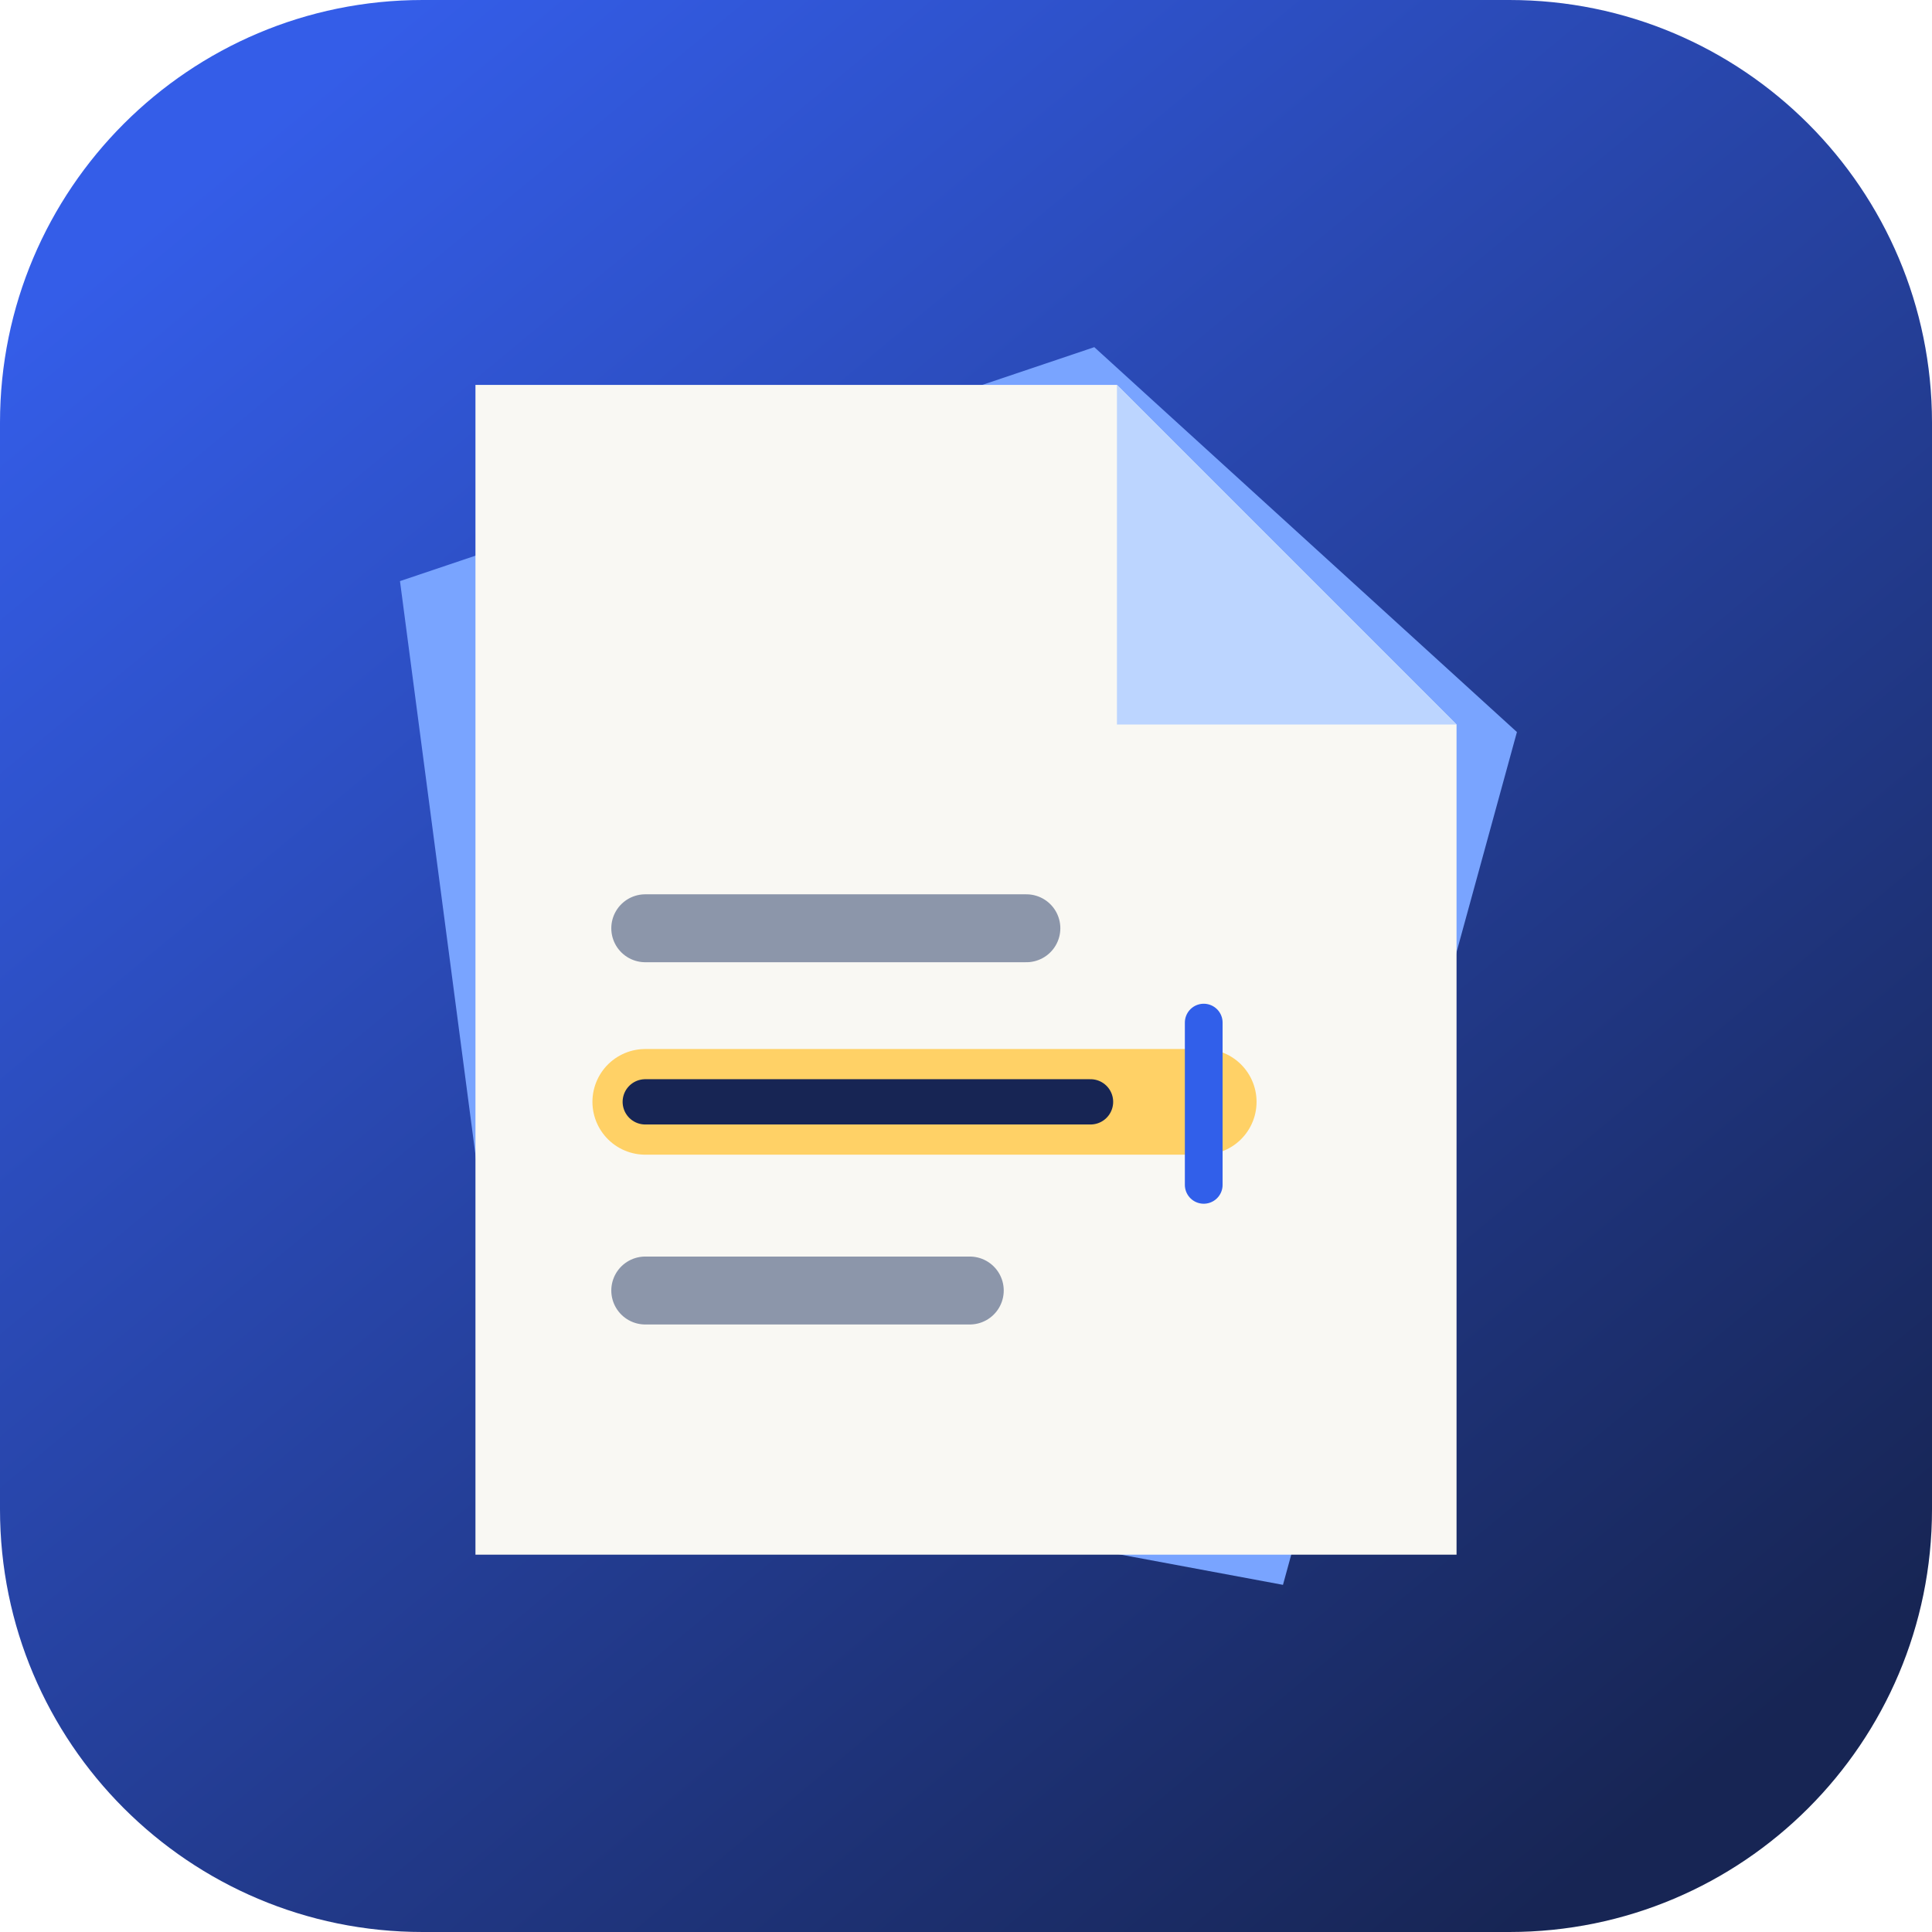
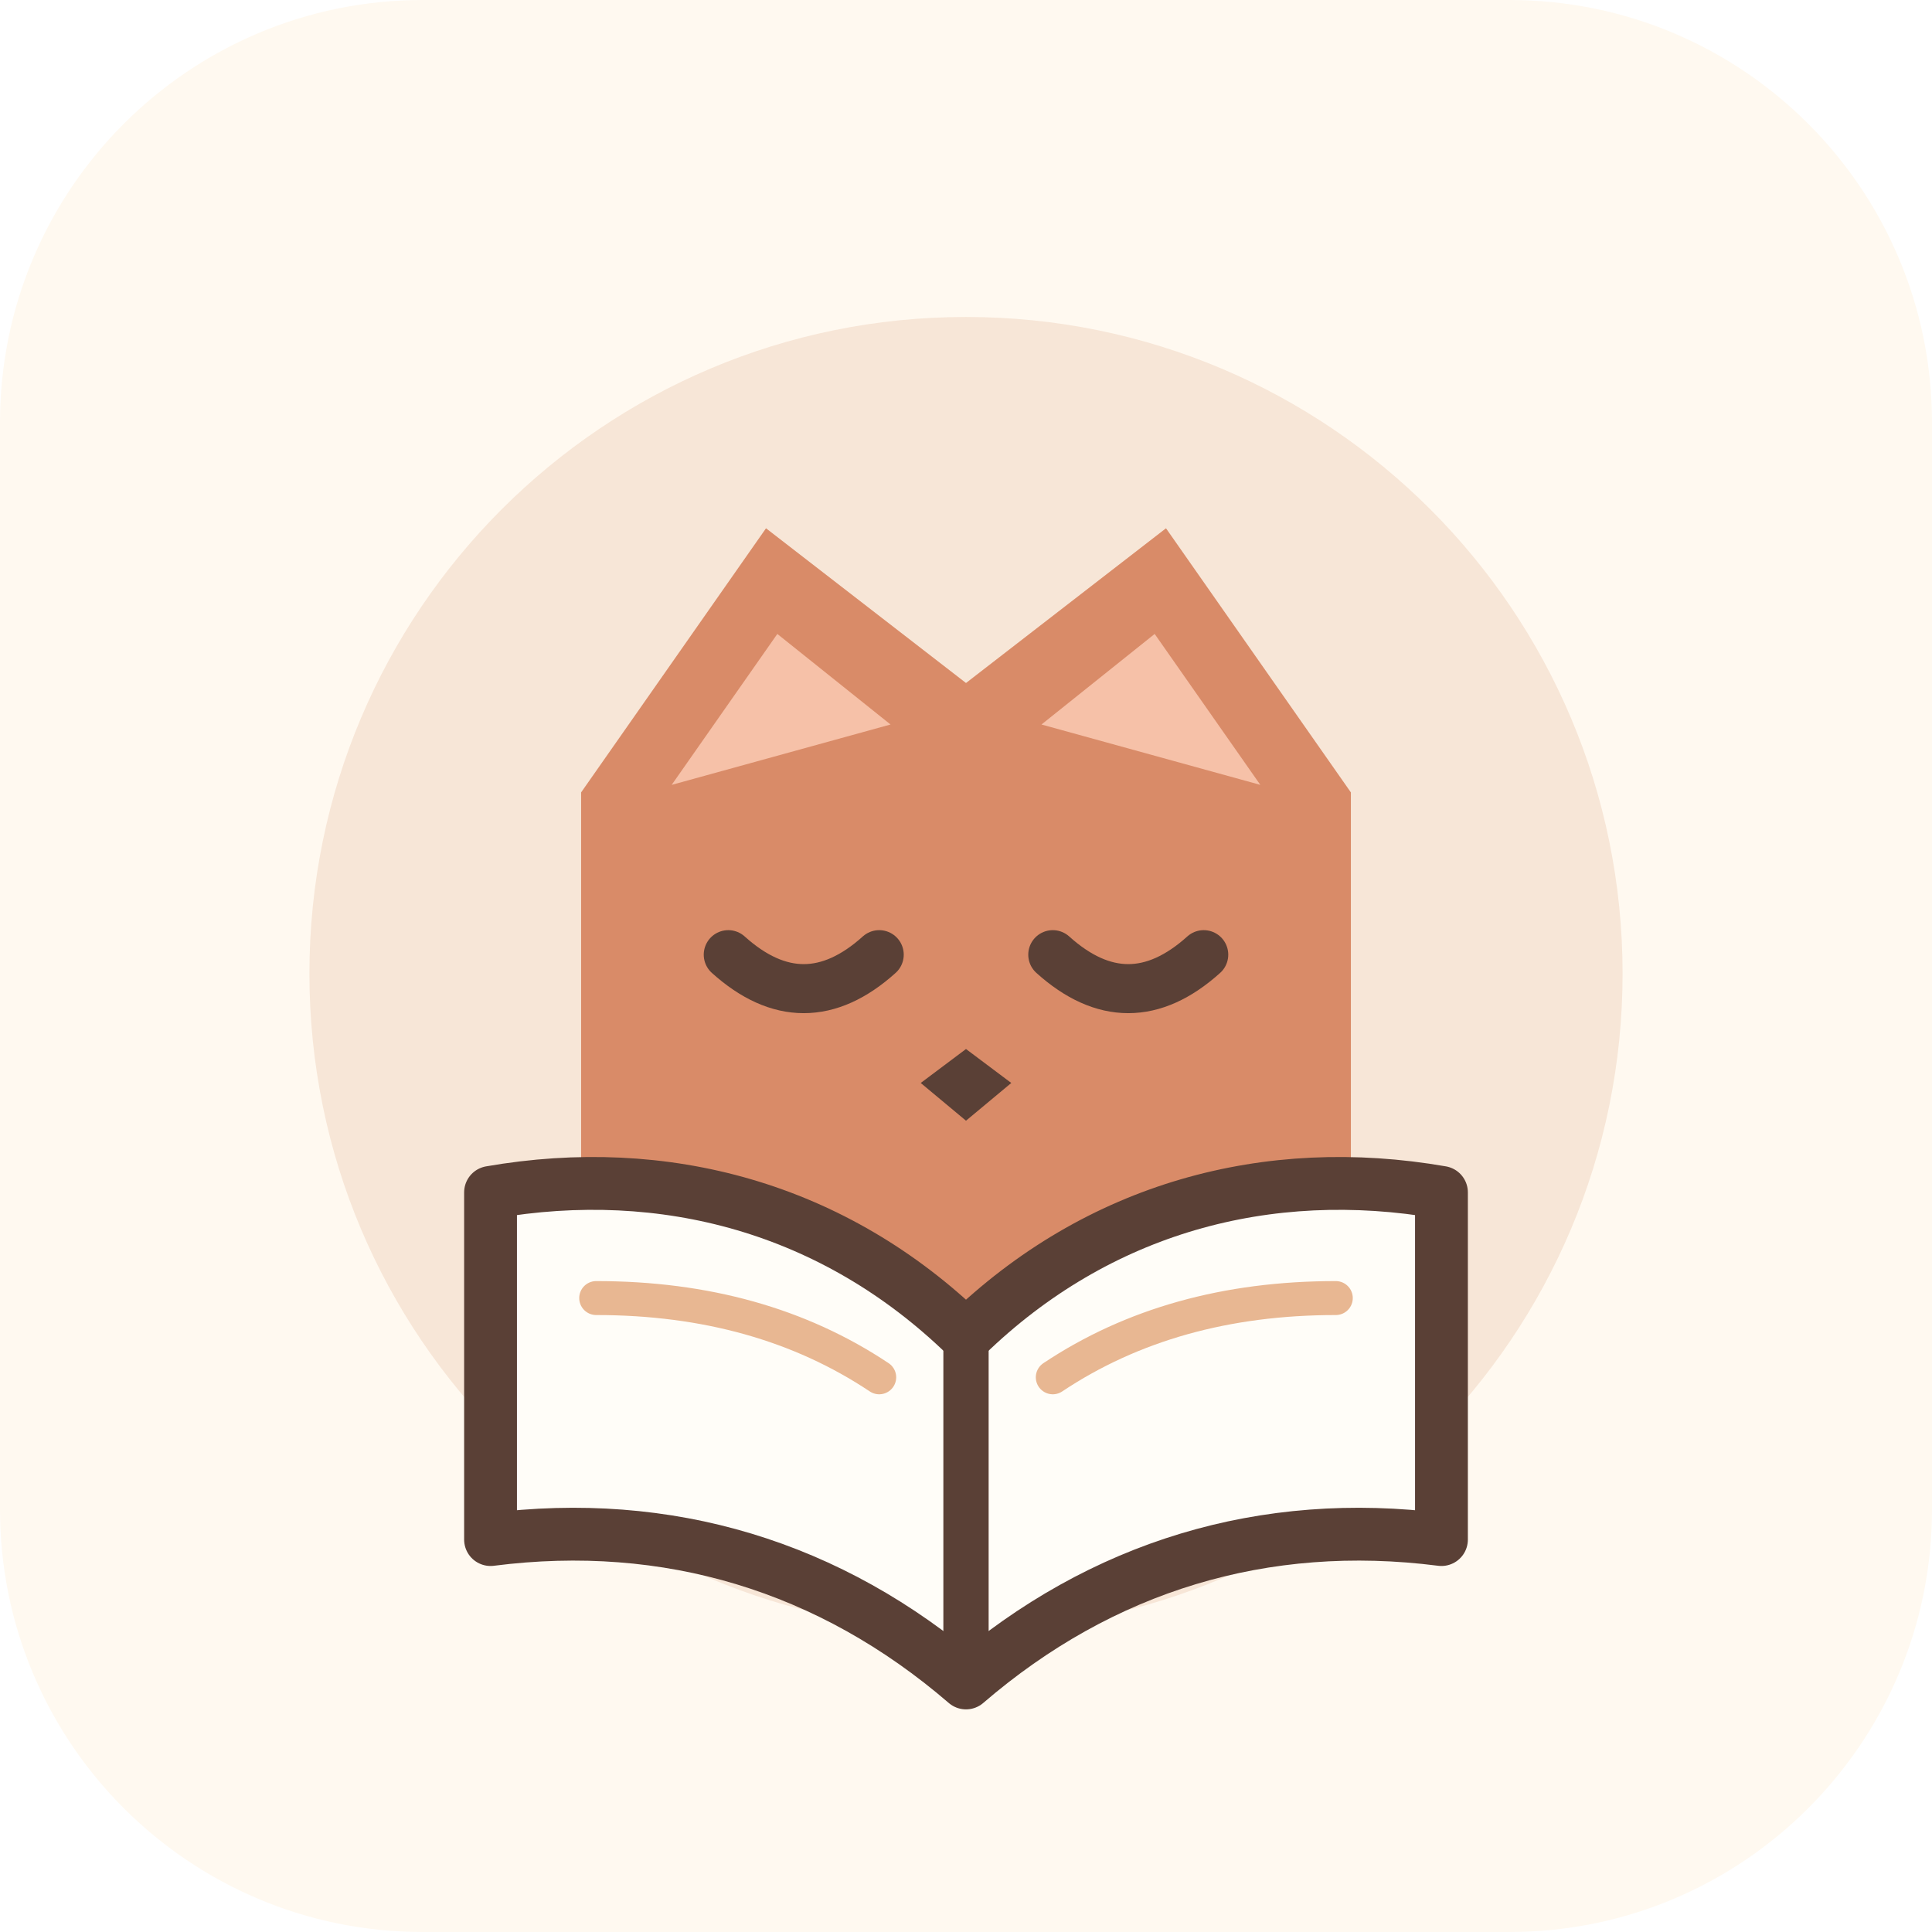
- <svg xmlns="http://www.w3.org/2000/svg" viewBox="0 0 512 512" role="img" aria-label="Moyo">
-   <defs>
-     <linearGradient id="moyo-bg" x1="70" y1="32" x2="442" y2="480" gradientUnits="userSpaceOnUse">
-       <stop stop-color="#345de8" />
-       <stop offset="1" stop-color="#172554" />
-     </linearGradient>
-   </defs>
-   <rect width="512" height="512" rx="112" fill="url(#moyo-bg)" />
-   <path d="m106 154 184-62 112 102-62 226-204-38Z" fill="#79a4ff" />
-   <path d="M126 102h170l90 90v220H126Z" fill="#f9f8f3" />
-   <path d="M296 102v90h90Z" fill="#bcd5ff" />
-   <path d="M171 246h101" stroke="#8c96aa" stroke-width="18" stroke-linecap="round" />
-   <path d="M171 292h148" stroke="#ffd166" stroke-width="28" stroke-linecap="round" />
-   <path d="M171 292h118" stroke="#172554" stroke-width="12" stroke-linecap="round" />
-   <path d="M171 342h86" stroke="#8c96aa" stroke-width="18" stroke-linecap="round" />
-   <path d="M319 271v43" stroke="#315fea" stroke-width="10" stroke-linecap="round" />
+ <svg xmlns="http://www.w3.org/2000/svg" viewBox="0 0 512 512" role="img" aria-label="Moyo 猫耳阅读图标">
+   <rect width="512" height="512" rx="112" fill="#fff9f0" />
+   <circle cx="256" cy="258" r="174" fill="#f7e6d7" />
+   <path d="M154 324V210l49-70 53 41 53-41 49 70v114c0 54-44 86-102 86s-102-32-102-86Z" fill="#d98b68" />
+   <path d="m178 208 28-40 30 24Z" fill="#f6c1a8" />
+   <path d="m276 192 30-24 28 40Z" fill="#f6c1a8" />
+   <path d="M193 253q20 18 40 0M279 253q20 18 40 0" fill="none" stroke="#5a4036" stroke-width="13" stroke-linecap="round" />
+   <path d="m256 278-12 9 12 10 12-10Z" fill="#5a4036" />
+   <path d="M130 316c46-8 91 4 126 38 35-34 80-46 126-38v92c-47-6-90 7-126 38-36-31-79-44-126-38Z" fill="#fffdf8" stroke="#5a4036" stroke-width="14" stroke-linejoin="round" />
+   <path d="M256 354v92" fill="none" stroke="#5a4036" stroke-width="12" stroke-linecap="round" />
+   <path d="M158 344c29 0 54 7 75 21M354 344c-29 0-54 7-75 21" fill="none" stroke="#e8b792" stroke-width="9" stroke-linecap="round" />
</svg>
